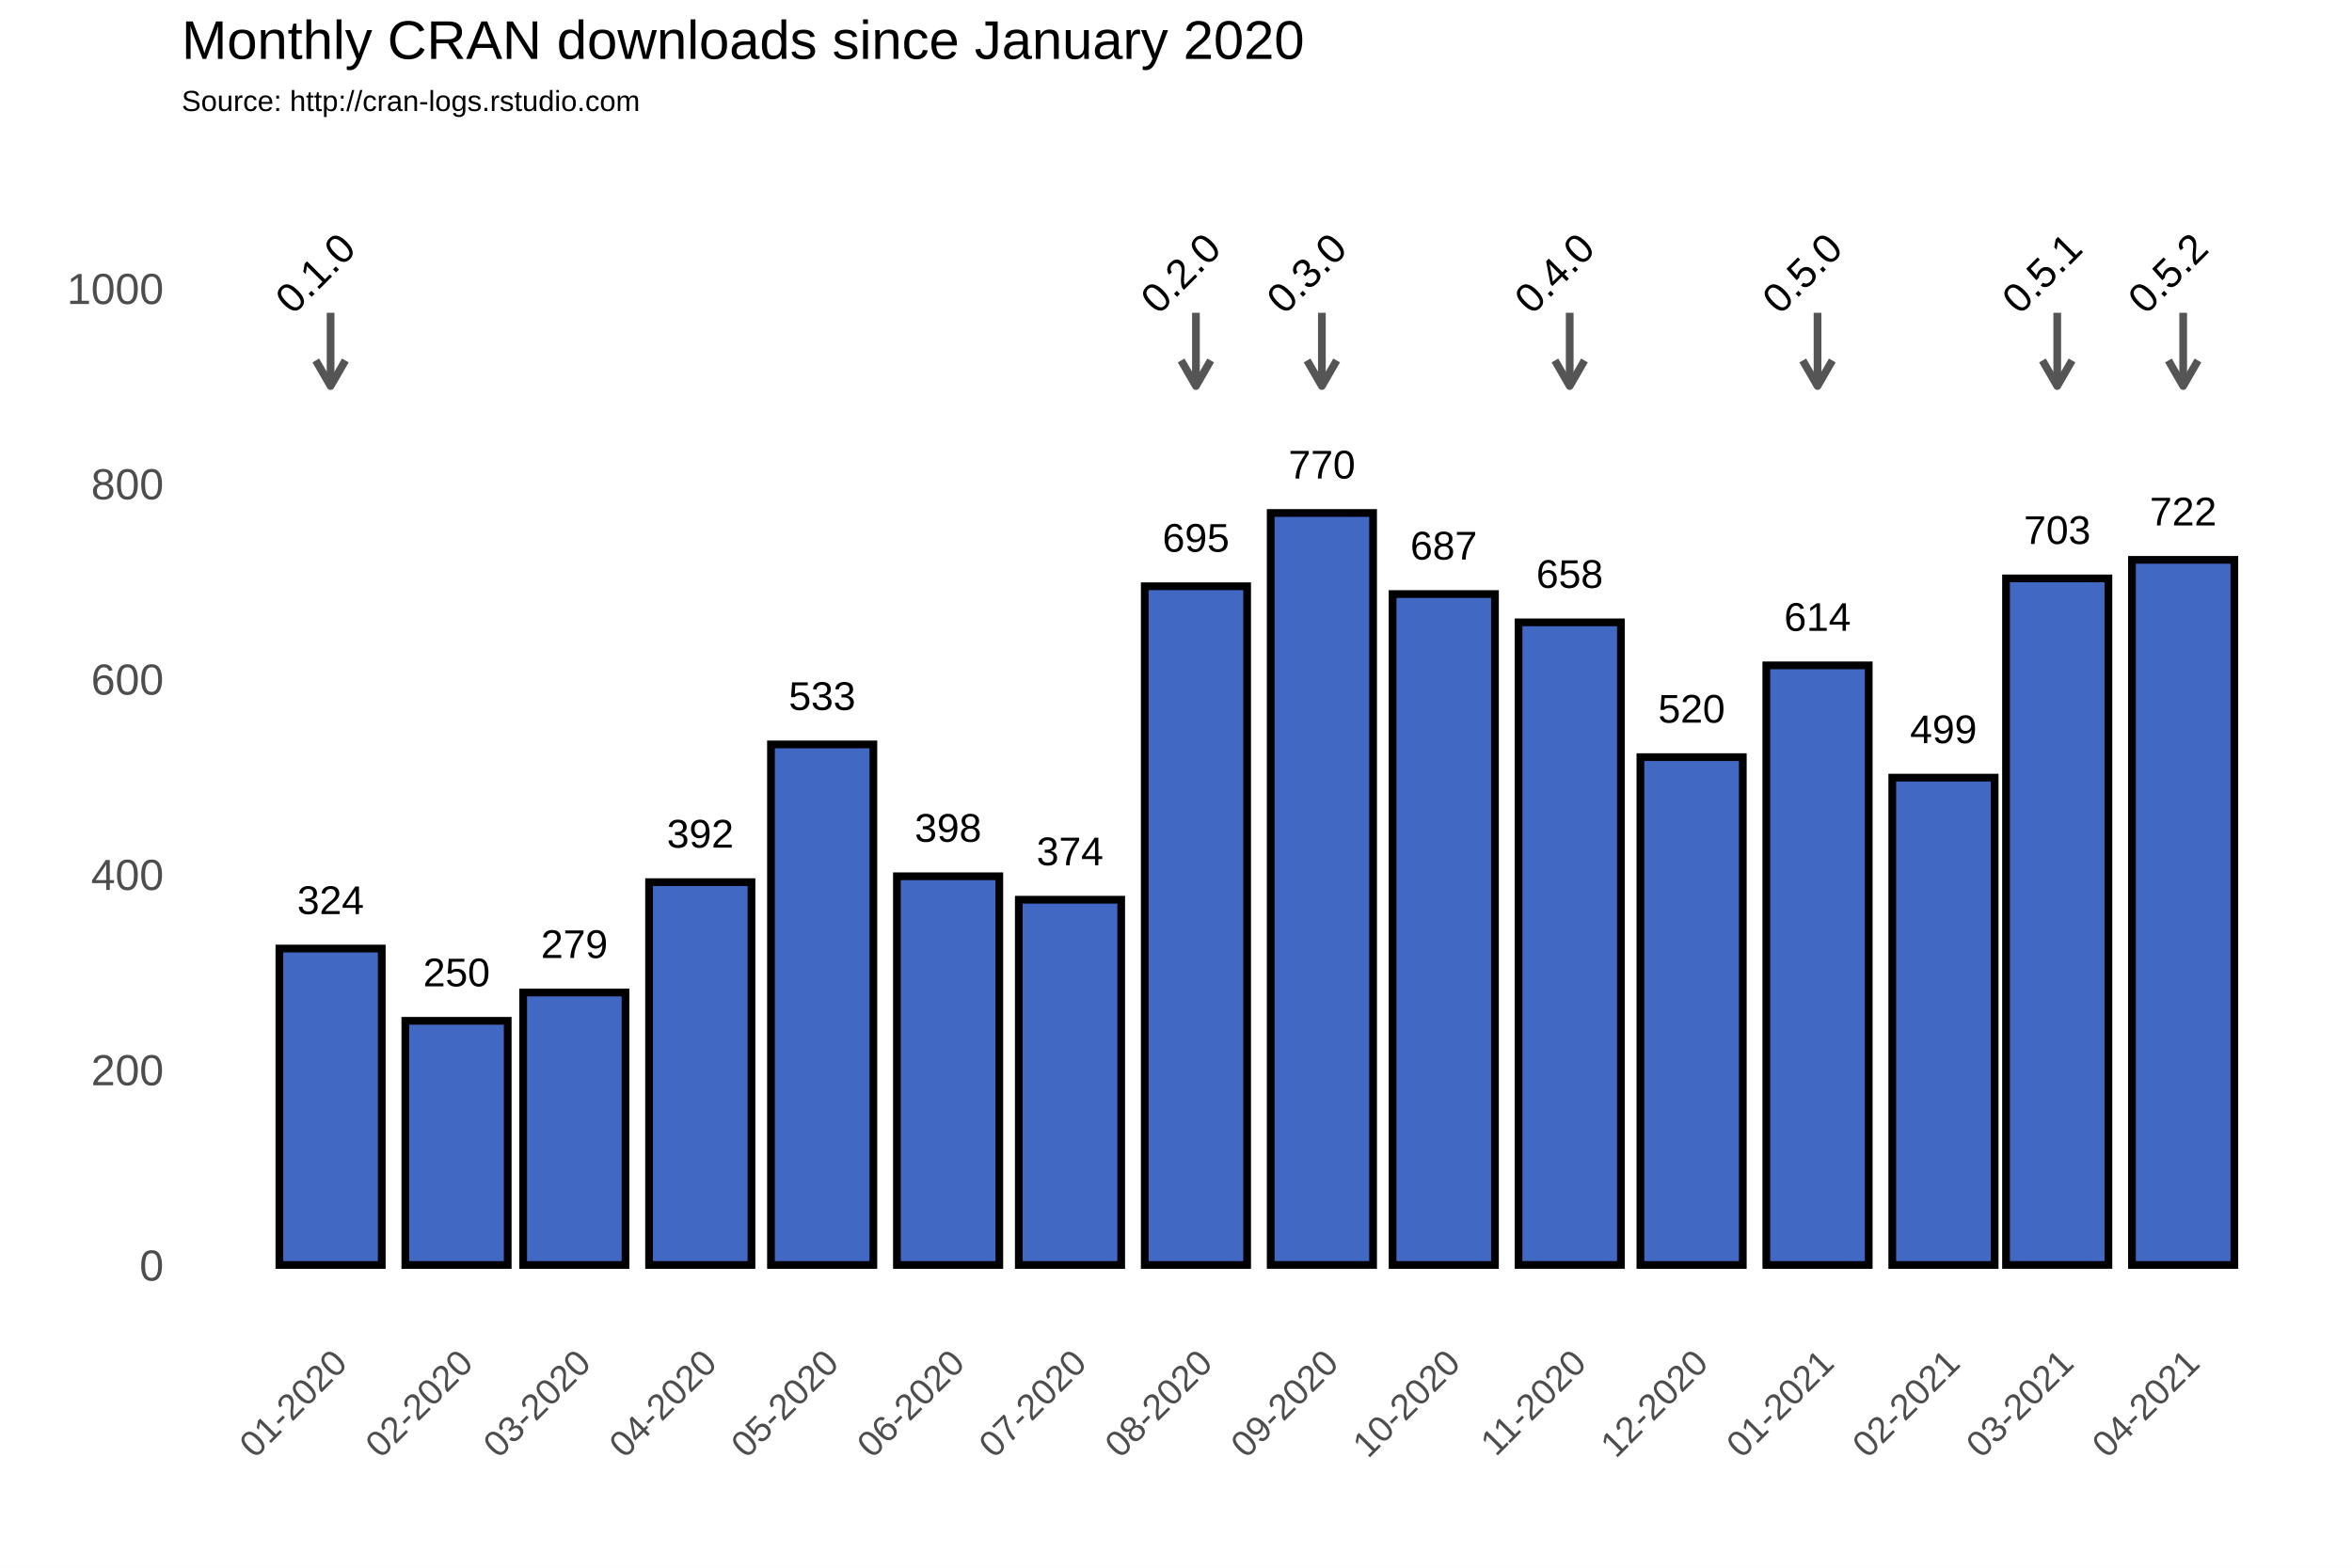
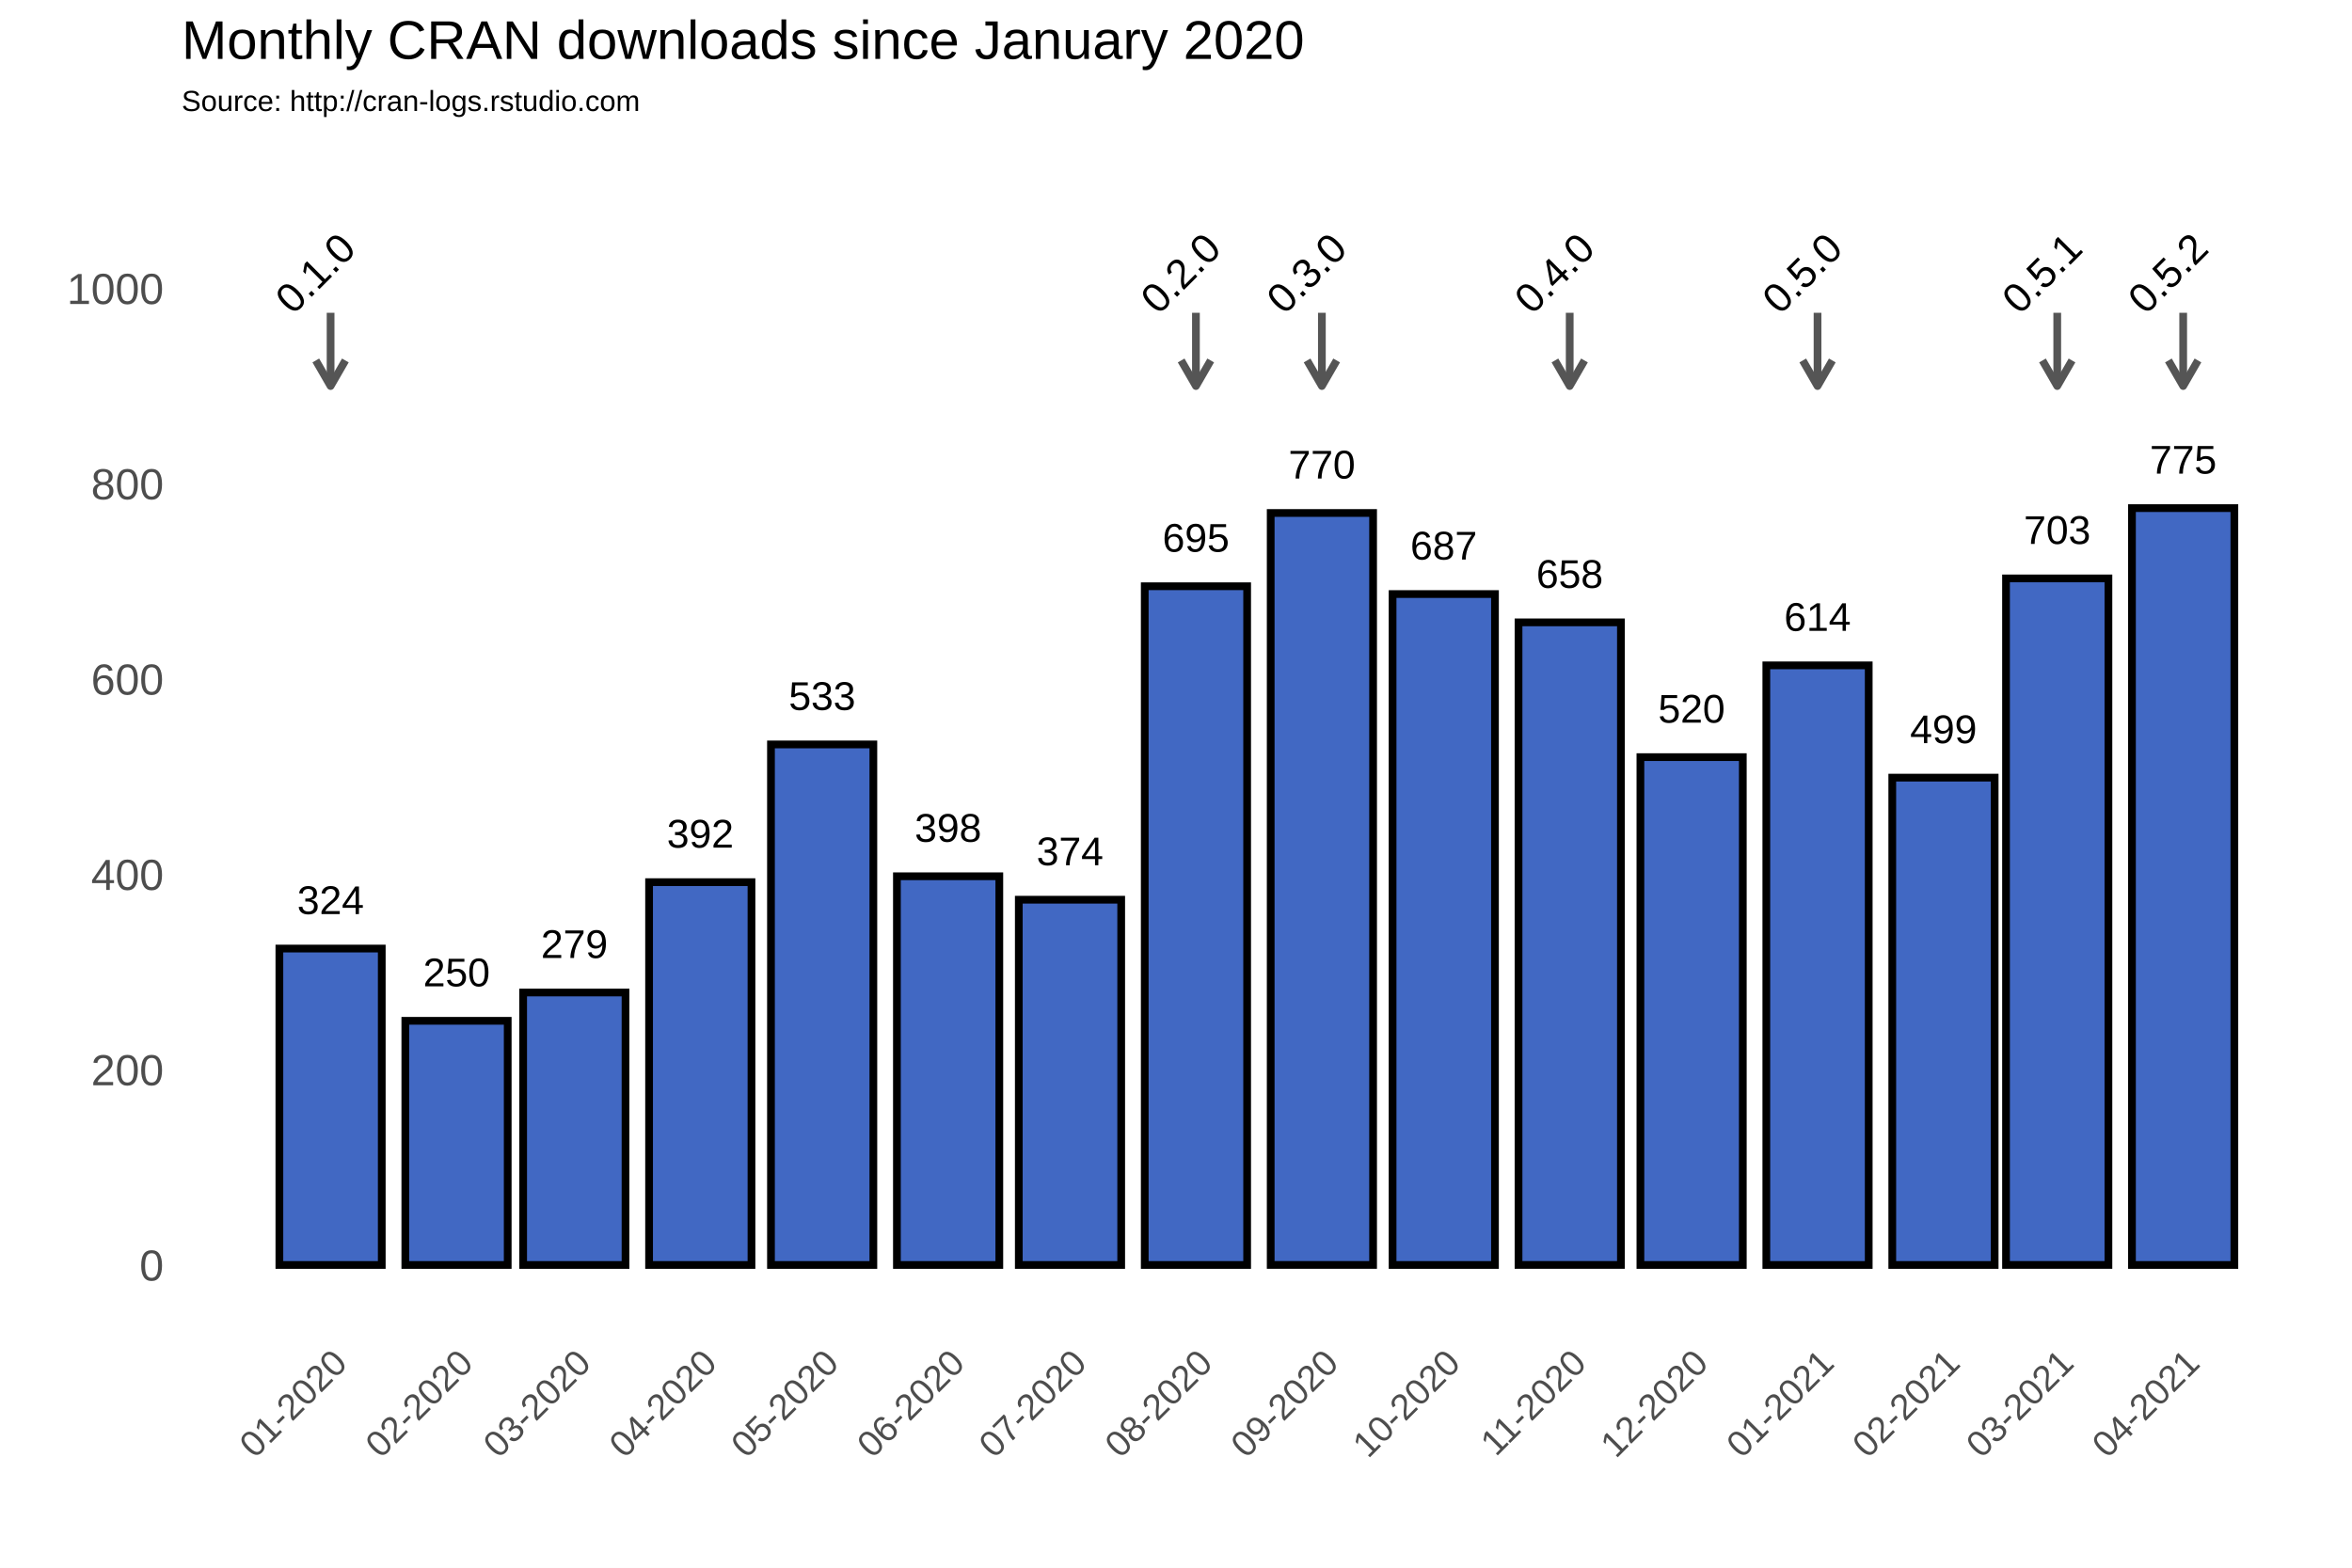
<svg xmlns="http://www.w3.org/2000/svg" class="svglite" width="648.00pt" height="432.00pt" viewBox="0 0 648.00 432.00">
  <defs>
    <style type="text/css">
    .svglite line, .svglite polyline, .svglite polygon, .svglite path, .svglite rect, .svglite circle {
      fill: none;
      stroke: #000000;
      stroke-linecap: round;
      stroke-linejoin: round;
      stroke-miterlimit: 10.00;
    }
  </style>
  </defs>
  <rect width="100%" height="100%" style="stroke: none; fill: #FFFFFF;" />
  <defs>
    <clipPath id="cpMC4wMHw2NDguMDB8MC4wMHw0MzIuMDA=">
      <rect x="0.00" y="0.00" width="648.00" height="432.00" />
    </clipPath>
  </defs>
  <g clip-path="url(#cpMC4wMHw2NDguMDB8MC4wMHw0MzIuMDA=)">
    <rect x="0.00" y="0.00" width="648.00" height="432.00" style="stroke-width: 1.07; stroke: #FFFFFF; fill: #FFFFFF;" />
  </g>
  <defs>
    <clipPath id="cpNTAuMDR8NjQyLjUyfDM3Ljc2fDM2My4zOA==">
      <rect x="50.04" y="37.76" width="592.48" height="325.62" />
    </clipPath>
  </defs>
  <g clip-path="url(#cpNTAuMDR8NjQyLjUyfDM3Ljc2fDM2My4zOA==)">
    <rect x="50.04" y="37.76" width="592.48" height="325.62" style="stroke-width: 1.07; stroke: none;" />
    <polyline points="50.04,321.67 642.52,321.67 " style="stroke-width: 0.53; stroke: #FFFFFF; stroke-linecap: butt;" />
    <polyline points="50.04,267.85 642.52,267.85 " style="stroke-width: 0.53; stroke: #FFFFFF; stroke-linecap: butt;" />
    <polyline points="50.04,214.02 642.52,214.02 " style="stroke-width: 0.53; stroke: #FFFFFF; stroke-linecap: butt;" />
    <polyline points="50.04,160.20 642.52,160.20 " style="stroke-width: 0.53; stroke: #FFFFFF; stroke-linecap: butt;" />
    <polyline points="50.04,106.38 642.52,106.38 " style="stroke-width: 0.53; stroke: #FFFFFF; stroke-linecap: butt;" />
    <polyline points="50.04,52.56 642.52,52.56 " style="stroke-width: 0.53; stroke: #FFFFFF; stroke-linecap: butt;" />
    <polyline points="56.38,363.38 56.38,37.76 " style="stroke-width: 0.53; stroke: #FFFFFF; stroke-linecap: butt;" />
    <polyline points="73.73,363.38 73.73,37.76 " style="stroke-width: 0.53; stroke: #FFFFFF; stroke-linecap: butt;" />
    <polyline points="108.43,363.38 108.43,37.76 " style="stroke-width: 0.53; stroke: #FFFFFF; stroke-linecap: butt;" />
    <polyline points="142.01,363.38 142.01,37.76 " style="stroke-width: 0.53; stroke: #FFFFFF; stroke-linecap: butt;" />
    <polyline points="175.59,363.38 175.59,37.76 " style="stroke-width: 0.53; stroke: #FFFFFF; stroke-linecap: butt;" />
    <polyline points="209.73,363.38 209.73,37.76 " style="stroke-width: 0.53; stroke: #FFFFFF; stroke-linecap: butt;" />
    <polyline points="243.86,363.38 243.86,37.76 " style="stroke-width: 0.53; stroke: #FFFFFF; stroke-linecap: butt;" />
    <polyline points="278.00,363.38 278.00,37.76 " style="stroke-width: 0.53; stroke: #FFFFFF; stroke-linecap: butt;" />
    <polyline points="312.14,363.38 312.14,37.76 " style="stroke-width: 0.53; stroke: #FFFFFF; stroke-linecap: butt;" />
    <polyline points="346.84,363.38 346.84,37.76 " style="stroke-width: 0.53; stroke: #FFFFFF; stroke-linecap: butt;" />
    <polyline points="380.98,363.38 380.98,37.76 " style="stroke-width: 0.53; stroke: #FFFFFF; stroke-linecap: butt;" />
    <polyline points="415.12,363.38 415.12,37.76 " style="stroke-width: 0.53; stroke: #FFFFFF; stroke-linecap: butt;" />
    <polyline points="449.26,363.38 449.26,37.76 " style="stroke-width: 0.53; stroke: #FFFFFF; stroke-linecap: butt;" />
    <polyline points="483.40,363.38 483.40,37.76 " style="stroke-width: 0.53; stroke: #FFFFFF; stroke-linecap: butt;" />
    <polyline points="518.10,363.38 518.10,37.76 " style="stroke-width: 0.53; stroke: #FFFFFF; stroke-linecap: butt;" />
    <polyline points="551.12,363.38 551.12,37.76 " style="stroke-width: 0.53; stroke: #FFFFFF; stroke-linecap: butt;" />
    <polyline points="584.14,363.38 584.14,37.76 " style="stroke-width: 0.53; stroke: #FFFFFF; stroke-linecap: butt;" />
    <polyline points="618.84,363.38 618.84,37.76 " style="stroke-width: 0.53; stroke: #FFFFFF; stroke-linecap: butt;" />
    <polyline points="636.19,363.38 636.19,37.76 " style="stroke-width: 0.53; stroke: #FFFFFF; stroke-linecap: butt;" />
    <polyline points="50.04,348.58 642.52,348.58 " style="stroke-width: 1.07; stroke: #FFFFFF; stroke-linecap: butt;" />
    <polyline points="50.04,294.76 642.52,294.76 " style="stroke-width: 1.07; stroke: #FFFFFF; stroke-linecap: butt;" />
    <polyline points="50.04,240.93 642.52,240.93 " style="stroke-width: 1.07; stroke: #FFFFFF; stroke-linecap: butt;" />
    <polyline points="50.04,187.11 642.52,187.11 " style="stroke-width: 1.07; stroke: #FFFFFF; stroke-linecap: butt;" />
    <polyline points="50.04,133.29 642.52,133.29 " style="stroke-width: 1.07; stroke: #FFFFFF; stroke-linecap: butt;" />
    <polyline points="50.04,79.47 642.52,79.47 " style="stroke-width: 1.07; stroke: #FFFFFF; stroke-linecap: butt;" />
    <polyline points="91.08,363.38 91.08,37.76 " style="stroke-width: 1.07; stroke: #FFFFFF; stroke-linecap: butt;" />
    <polyline points="125.78,363.38 125.78,37.76 " style="stroke-width: 1.07; stroke: #FFFFFF; stroke-linecap: butt;" />
    <polyline points="158.24,363.38 158.24,37.76 " style="stroke-width: 1.07; stroke: #FFFFFF; stroke-linecap: butt;" />
    <polyline points="192.94,363.38 192.94,37.76 " style="stroke-width: 1.07; stroke: #FFFFFF; stroke-linecap: butt;" />
    <polyline points="226.52,363.38 226.52,37.76 " style="stroke-width: 1.07; stroke: #FFFFFF; stroke-linecap: butt;" />
    <polyline points="261.21,363.38 261.21,37.76 " style="stroke-width: 1.07; stroke: #FFFFFF; stroke-linecap: butt;" />
    <polyline points="294.79,363.38 294.79,37.76 " style="stroke-width: 1.07; stroke: #FFFFFF; stroke-linecap: butt;" />
    <polyline points="329.49,363.38 329.49,37.76 " style="stroke-width: 1.07; stroke: #FFFFFF; stroke-linecap: butt;" />
    <polyline points="364.19,363.38 364.19,37.76 " style="stroke-width: 1.07; stroke: #FFFFFF; stroke-linecap: butt;" />
    <polyline points="397.77,363.38 397.77,37.76 " style="stroke-width: 1.07; stroke: #FFFFFF; stroke-linecap: butt;" />
    <polyline points="432.47,363.38 432.47,37.76 " style="stroke-width: 1.07; stroke: #FFFFFF; stroke-linecap: butt;" />
    <polyline points="466.05,363.38 466.05,37.76 " style="stroke-width: 1.07; stroke: #FFFFFF; stroke-linecap: butt;" />
    <polyline points="500.75,363.38 500.75,37.76 " style="stroke-width: 1.07; stroke: #FFFFFF; stroke-linecap: butt;" />
    <polyline points="535.45,363.38 535.45,37.76 " style="stroke-width: 1.07; stroke: #FFFFFF; stroke-linecap: butt;" />
    <polyline points="566.79,363.38 566.79,37.76 " style="stroke-width: 1.07; stroke: #FFFFFF; stroke-linecap: butt;" />
    <polyline points="601.49,363.38 601.49,37.76 " style="stroke-width: 1.07; stroke: #FFFFFF; stroke-linecap: butt;" />
    <rect x="76.97" y="261.39" width="28.21" height="87.19" style="stroke-width: 2.13; stroke-linecap: square; stroke-linejoin: miter; fill: #4168C3;" />
    <rect x="111.67" y="281.30" width="28.21" height="67.28" style="stroke-width: 2.13; stroke-linecap: square; stroke-linejoin: miter; fill: #4168C3;" />
    <rect x="144.13" y="273.50" width="28.21" height="75.08" style="stroke-width: 2.13; stroke-linecap: square; stroke-linejoin: miter; fill: #4168C3;" />
    <rect x="178.83" y="243.09" width="28.21" height="105.49" style="stroke-width: 2.13; stroke-linecap: square; stroke-linejoin: miter; fill: #4168C3;" />
    <rect x="212.41" y="205.14" width="28.21" height="143.44" style="stroke-width: 2.13; stroke-linecap: square; stroke-linejoin: miter; fill: #4168C3;" />
    <rect x="247.11" y="241.47" width="28.21" height="107.11" style="stroke-width: 2.13; stroke-linecap: square; stroke-linejoin: miter; fill: #4168C3;" />
    <rect x="280.69" y="247.93" width="28.21" height="100.65" style="stroke-width: 2.13; stroke-linecap: square; stroke-linejoin: miter; fill: #4168C3;" />
    <rect x="315.39" y="161.55" width="28.21" height="187.03" style="stroke-width: 2.13; stroke-linecap: square; stroke-linejoin: miter; fill: #4168C3;" />
    <rect x="350.09" y="141.36" width="28.21" height="207.21" style="stroke-width: 2.13; stroke-linecap: square; stroke-linejoin: miter; fill: #4168C3;" />
    <rect x="383.67" y="163.70" width="28.21" height="184.88" style="stroke-width: 2.13; stroke-linecap: square; stroke-linejoin: miter; fill: #4168C3;" />
    <rect x="418.37" y="171.50" width="28.21" height="177.07" style="stroke-width: 2.13; stroke-linecap: square; stroke-linejoin: miter; fill: #4168C3;" />
    <rect x="451.95" y="208.64" width="28.21" height="139.94" style="stroke-width: 2.13; stroke-linecap: square; stroke-linejoin: miter; fill: #4168C3;" />
    <rect x="486.64" y="183.35" width="28.21" height="165.23" style="stroke-width: 2.13; stroke-linecap: square; stroke-linejoin: miter; fill: #4168C3;" />
    <rect x="521.34" y="214.29" width="28.21" height="134.29" style="stroke-width: 2.13; stroke-linecap: square; stroke-linejoin: miter; fill: #4168C3;" />
    <rect x="552.68" y="159.39" width="28.21" height="189.18" style="stroke-width: 2.13; stroke-linecap: square; stroke-linejoin: miter; fill: #4168C3;" />
-     <rect x="587.38" y="154.28" width="28.21" height="194.30" style="stroke-width: 2.13; stroke-linecap: square; stroke-linejoin: miter; fill: #4168C3;" />
+     <rect x="587.38" y="140.02" width="28.21" height="208.56" style="stroke-width: 2.13; stroke-linecap: square; stroke-linejoin: miter; fill: #4168C3;" />
    <text x="91.08" y="251.88" text-anchor="middle" style="font-size: 11.04px; font-family: Arial;" textLength="18.40px" lengthAdjust="spacingAndGlyphs">324</text>
    <text x="125.78" y="271.80" text-anchor="middle" style="font-size: 11.04px; font-family: Arial;" textLength="18.40px" lengthAdjust="spacingAndGlyphs">250</text>
    <text x="158.24" y="263.99" text-anchor="middle" style="font-size: 11.04px; font-family: Arial;" textLength="18.40px" lengthAdjust="spacingAndGlyphs">279</text>
    <text x="192.94" y="233.58" text-anchor="middle" style="font-size: 11.04px; font-family: Arial;" textLength="18.40px" lengthAdjust="spacingAndGlyphs">392</text>
    <text x="226.52" y="195.64" text-anchor="middle" style="font-size: 11.04px; font-family: Arial;" textLength="18.40px" lengthAdjust="spacingAndGlyphs">533</text>
    <text x="261.21" y="231.97" text-anchor="middle" style="font-size: 11.04px; font-family: Arial;" textLength="18.40px" lengthAdjust="spacingAndGlyphs">398</text>
    <text x="294.79" y="238.43" text-anchor="middle" style="font-size: 11.04px; font-family: Arial;" textLength="18.40px" lengthAdjust="spacingAndGlyphs">374</text>
    <text x="329.49" y="152.04" text-anchor="middle" style="font-size: 11.04px; font-family: Arial;" textLength="18.40px" lengthAdjust="spacingAndGlyphs">695</text>
    <text x="364.19" y="131.86" text-anchor="middle" style="font-size: 11.04px; font-family: Arial;" textLength="18.40px" lengthAdjust="spacingAndGlyphs">770</text>
    <text x="397.77" y="154.19" text-anchor="middle" style="font-size: 11.04px; font-family: Arial;" textLength="18.40px" lengthAdjust="spacingAndGlyphs">687</text>
    <text x="432.47" y="162.00" text-anchor="middle" style="font-size: 11.04px; font-family: Arial;" textLength="18.40px" lengthAdjust="spacingAndGlyphs">658</text>
    <text x="466.05" y="199.14" text-anchor="middle" style="font-size: 11.04px; font-family: Arial;" textLength="18.40px" lengthAdjust="spacingAndGlyphs">520</text>
    <text x="500.75" y="173.84" text-anchor="middle" style="font-size: 11.04px; font-family: Arial;" textLength="18.40px" lengthAdjust="spacingAndGlyphs">614</text>
    <text x="535.45" y="204.79" text-anchor="middle" style="font-size: 11.04px; font-family: Arial;" textLength="18.40px" lengthAdjust="spacingAndGlyphs">499</text>
    <text x="566.79" y="149.89" text-anchor="middle" style="font-size: 11.04px; font-family: Arial;" textLength="18.40px" lengthAdjust="spacingAndGlyphs">703</text>
-     <text x="601.49" y="144.78" text-anchor="middle" style="font-size: 11.04px; font-family: Arial;" textLength="18.40px" lengthAdjust="spacingAndGlyphs">722</text>
+     <text x="601.49" y="130.51" text-anchor="middle" style="font-size: 11.04px; font-family: Arial;" textLength="18.40px" lengthAdjust="spacingAndGlyphs">775</text>
    <line x1="91.08" y1="86.20" x2="91.08" y2="106.38" style="stroke-width: 2.13; stroke: #555555; stroke-linecap: butt;" />
    <polyline points="87.01,99.33 91.08,106.38 95.15,99.33 " style="stroke-width: 2.13; stroke: #555555; stroke-linecap: butt;" />
    <line x1="329.49" y1="86.20" x2="329.49" y2="106.38" style="stroke-width: 2.13; stroke: #555555; stroke-linecap: butt;" />
    <polyline points="325.42,99.33 329.49,106.38 333.56,99.33 " style="stroke-width: 2.13; stroke: #555555; stroke-linecap: butt;" />
    <line x1="364.19" y1="86.20" x2="364.19" y2="106.38" style="stroke-width: 2.13; stroke: #555555; stroke-linecap: butt;" />
    <polyline points="360.12,99.33 364.19,106.38 368.26,99.33 " style="stroke-width: 2.13; stroke: #555555; stroke-linecap: butt;" />
    <line x1="432.47" y1="86.20" x2="432.47" y2="106.38" style="stroke-width: 2.13; stroke: #555555; stroke-linecap: butt;" />
    <polyline points="428.40,99.33 432.47,106.38 436.54,99.33 " style="stroke-width: 2.13; stroke: #555555; stroke-linecap: butt;" />
    <line x1="500.75" y1="86.20" x2="500.75" y2="106.38" style="stroke-width: 2.13; stroke: #555555; stroke-linecap: butt;" />
    <polyline points="496.68,99.33 500.75,106.38 504.82,99.33 " style="stroke-width: 2.13; stroke: #555555; stroke-linecap: butt;" />
    <line x1="566.79" y1="86.20" x2="566.79" y2="106.38" style="stroke-width: 2.13; stroke: #555555; stroke-linecap: butt;" />
    <polyline points="562.72,99.33 566.79,106.38 570.86,99.33 " style="stroke-width: 2.13; stroke: #555555; stroke-linecap: butt;" />
    <line x1="601.49" y1="86.20" x2="601.49" y2="106.38" style="stroke-width: 2.13; stroke: #555555; stroke-linecap: butt;" />
    <polyline points="597.42,99.33 601.49,106.38 605.56,99.33 " style="stroke-width: 2.13; stroke: #555555; stroke-linecap: butt;" />
    <text transform="translate(89.64,78.03) rotate(-45)" text-anchor="middle" style="font-size: 11.38px; font-family: Arial;" textLength="25.31px" lengthAdjust="spacingAndGlyphs">0.1.0</text>
    <text transform="translate(328.05,78.03) rotate(-45)" text-anchor="middle" style="font-size: 11.38px; font-family: Arial;" textLength="25.31px" lengthAdjust="spacingAndGlyphs">0.2.0</text>
    <text transform="translate(362.75,78.03) rotate(-45)" text-anchor="middle" style="font-size: 11.38px; font-family: Arial;" textLength="25.31px" lengthAdjust="spacingAndGlyphs">0.3.0</text>
    <text transform="translate(431.03,78.03) rotate(-45)" text-anchor="middle" style="font-size: 11.38px; font-family: Arial;" textLength="25.31px" lengthAdjust="spacingAndGlyphs">0.4.0</text>
    <text transform="translate(499.31,78.03) rotate(-45)" text-anchor="middle" style="font-size: 11.38px; font-family: Arial;" textLength="25.31px" lengthAdjust="spacingAndGlyphs">0.5.0</text>
    <text transform="translate(565.35,78.03) rotate(-45)" text-anchor="middle" style="font-size: 11.38px; font-family: Arial;" textLength="25.31px" lengthAdjust="spacingAndGlyphs">0.5.1</text>
    <text transform="translate(600.05,78.03) rotate(-45)" text-anchor="middle" style="font-size: 11.38px; font-family: Arial;" textLength="25.31px" lengthAdjust="spacingAndGlyphs">0.5.2</text>
  </g>
  <g clip-path="url(#cpMC4wMHw2NDguMDB8MC4wMHw0MzIuMDA=)">
    <text x="45.11" y="352.88" text-anchor="end" style="font-size: 12.00px; fill: #4D4D4D; font-family: Arial;" textLength="6.67px" lengthAdjust="spacingAndGlyphs">0</text>
    <text x="45.11" y="299.06" text-anchor="end" style="font-size: 12.00px; fill: #4D4D4D; font-family: Arial;" textLength="20.02px" lengthAdjust="spacingAndGlyphs">200</text>
    <text x="45.11" y="245.23" text-anchor="end" style="font-size: 12.00px; fill: #4D4D4D; font-family: Arial;" textLength="20.02px" lengthAdjust="spacingAndGlyphs">400</text>
    <text x="45.11" y="191.41" text-anchor="end" style="font-size: 12.00px; fill: #4D4D4D; font-family: Arial;" textLength="20.02px" lengthAdjust="spacingAndGlyphs">600</text>
    <text x="45.11" y="137.59" text-anchor="end" style="font-size: 12.00px; fill: #4D4D4D; font-family: Arial;" textLength="20.02px" lengthAdjust="spacingAndGlyphs">800</text>
    <text x="45.11" y="83.77" text-anchor="end" style="font-size: 12.00px; fill: #4D4D4D; font-family: Arial;" textLength="26.70px" lengthAdjust="spacingAndGlyphs">1000</text>
    <text transform="translate(96.14,376.17) rotate(-45)" text-anchor="end" style="font-size: 10.00px; fill: #4D4D4D; font-family: Arial;" textLength="36.73px" lengthAdjust="spacingAndGlyphs">01-2020</text>
    <text transform="translate(130.84,376.17) rotate(-45)" text-anchor="end" style="font-size: 10.00px; fill: #4D4D4D; font-family: Arial;" textLength="36.73px" lengthAdjust="spacingAndGlyphs">02-2020</text>
    <text transform="translate(163.30,376.17) rotate(-45)" text-anchor="end" style="font-size: 10.00px; fill: #4D4D4D; font-family: Arial;" textLength="36.73px" lengthAdjust="spacingAndGlyphs">03-2020</text>
    <text transform="translate(198.00,376.17) rotate(-45)" text-anchor="end" style="font-size: 10.00px; fill: #4D4D4D; font-family: Arial;" textLength="36.73px" lengthAdjust="spacingAndGlyphs">04-2020</text>
    <text transform="translate(231.58,376.17) rotate(-45)" text-anchor="end" style="font-size: 10.00px; fill: #4D4D4D; font-family: Arial;" textLength="36.73px" lengthAdjust="spacingAndGlyphs">05-2020</text>
    <text transform="translate(266.28,376.17) rotate(-45)" text-anchor="end" style="font-size: 10.00px; fill: #4D4D4D; font-family: Arial;" textLength="36.73px" lengthAdjust="spacingAndGlyphs">06-2020</text>
    <text transform="translate(299.86,376.17) rotate(-45)" text-anchor="end" style="font-size: 10.00px; fill: #4D4D4D; font-family: Arial;" textLength="36.73px" lengthAdjust="spacingAndGlyphs">07-2020</text>
    <text transform="translate(334.56,376.17) rotate(-45)" text-anchor="end" style="font-size: 10.00px; fill: #4D4D4D; font-family: Arial;" textLength="36.73px" lengthAdjust="spacingAndGlyphs">08-2020</text>
    <text transform="translate(369.26,376.17) rotate(-45)" text-anchor="end" style="font-size: 10.00px; fill: #4D4D4D; font-family: Arial;" textLength="36.73px" lengthAdjust="spacingAndGlyphs">09-2020</text>
    <text transform="translate(402.84,376.17) rotate(-45)" text-anchor="end" style="font-size: 10.00px; fill: #4D4D4D; font-family: Arial;" textLength="36.73px" lengthAdjust="spacingAndGlyphs">10-2020</text>
    <text transform="translate(437.54,376.17) rotate(-45)" text-anchor="end" style="font-size: 10.00px; fill: #4D4D4D; font-family: Arial;" textLength="35.99px" lengthAdjust="spacingAndGlyphs">11-2020</text>
    <text transform="translate(471.11,376.17) rotate(-45)" text-anchor="end" style="font-size: 10.00px; fill: #4D4D4D; font-family: Arial;" textLength="36.73px" lengthAdjust="spacingAndGlyphs">12-2020</text>
    <text transform="translate(505.81,376.17) rotate(-45)" text-anchor="end" style="font-size: 10.00px; fill: #4D4D4D; font-family: Arial;" textLength="36.73px" lengthAdjust="spacingAndGlyphs">01-2021</text>
    <text transform="translate(540.51,376.17) rotate(-45)" text-anchor="end" style="font-size: 10.00px; fill: #4D4D4D; font-family: Arial;" textLength="36.73px" lengthAdjust="spacingAndGlyphs">02-2021</text>
    <text transform="translate(571.85,376.17) rotate(-45)" text-anchor="end" style="font-size: 10.00px; fill: #4D4D4D; font-family: Arial;" textLength="36.73px" lengthAdjust="spacingAndGlyphs">03-2021</text>
    <text transform="translate(606.55,376.17) rotate(-45)" text-anchor="end" style="font-size: 10.00px; fill: #4D4D4D; font-family: Arial;" textLength="36.73px" lengthAdjust="spacingAndGlyphs">04-2021</text>
    <text x="50.04" y="30.59" style="font-size: 8.00px; font-family: Arial;" textLength="126.32px" lengthAdjust="spacingAndGlyphs">Source: http://cran-logs.rstudio.com</text>
    <text x="50.04" y="16.22" style="font-size: 15.00px; font-family: Arial;" textLength="309.25px" lengthAdjust="spacingAndGlyphs">Monthly CRAN downloads since January 2020</text>
  </g>
</svg>
